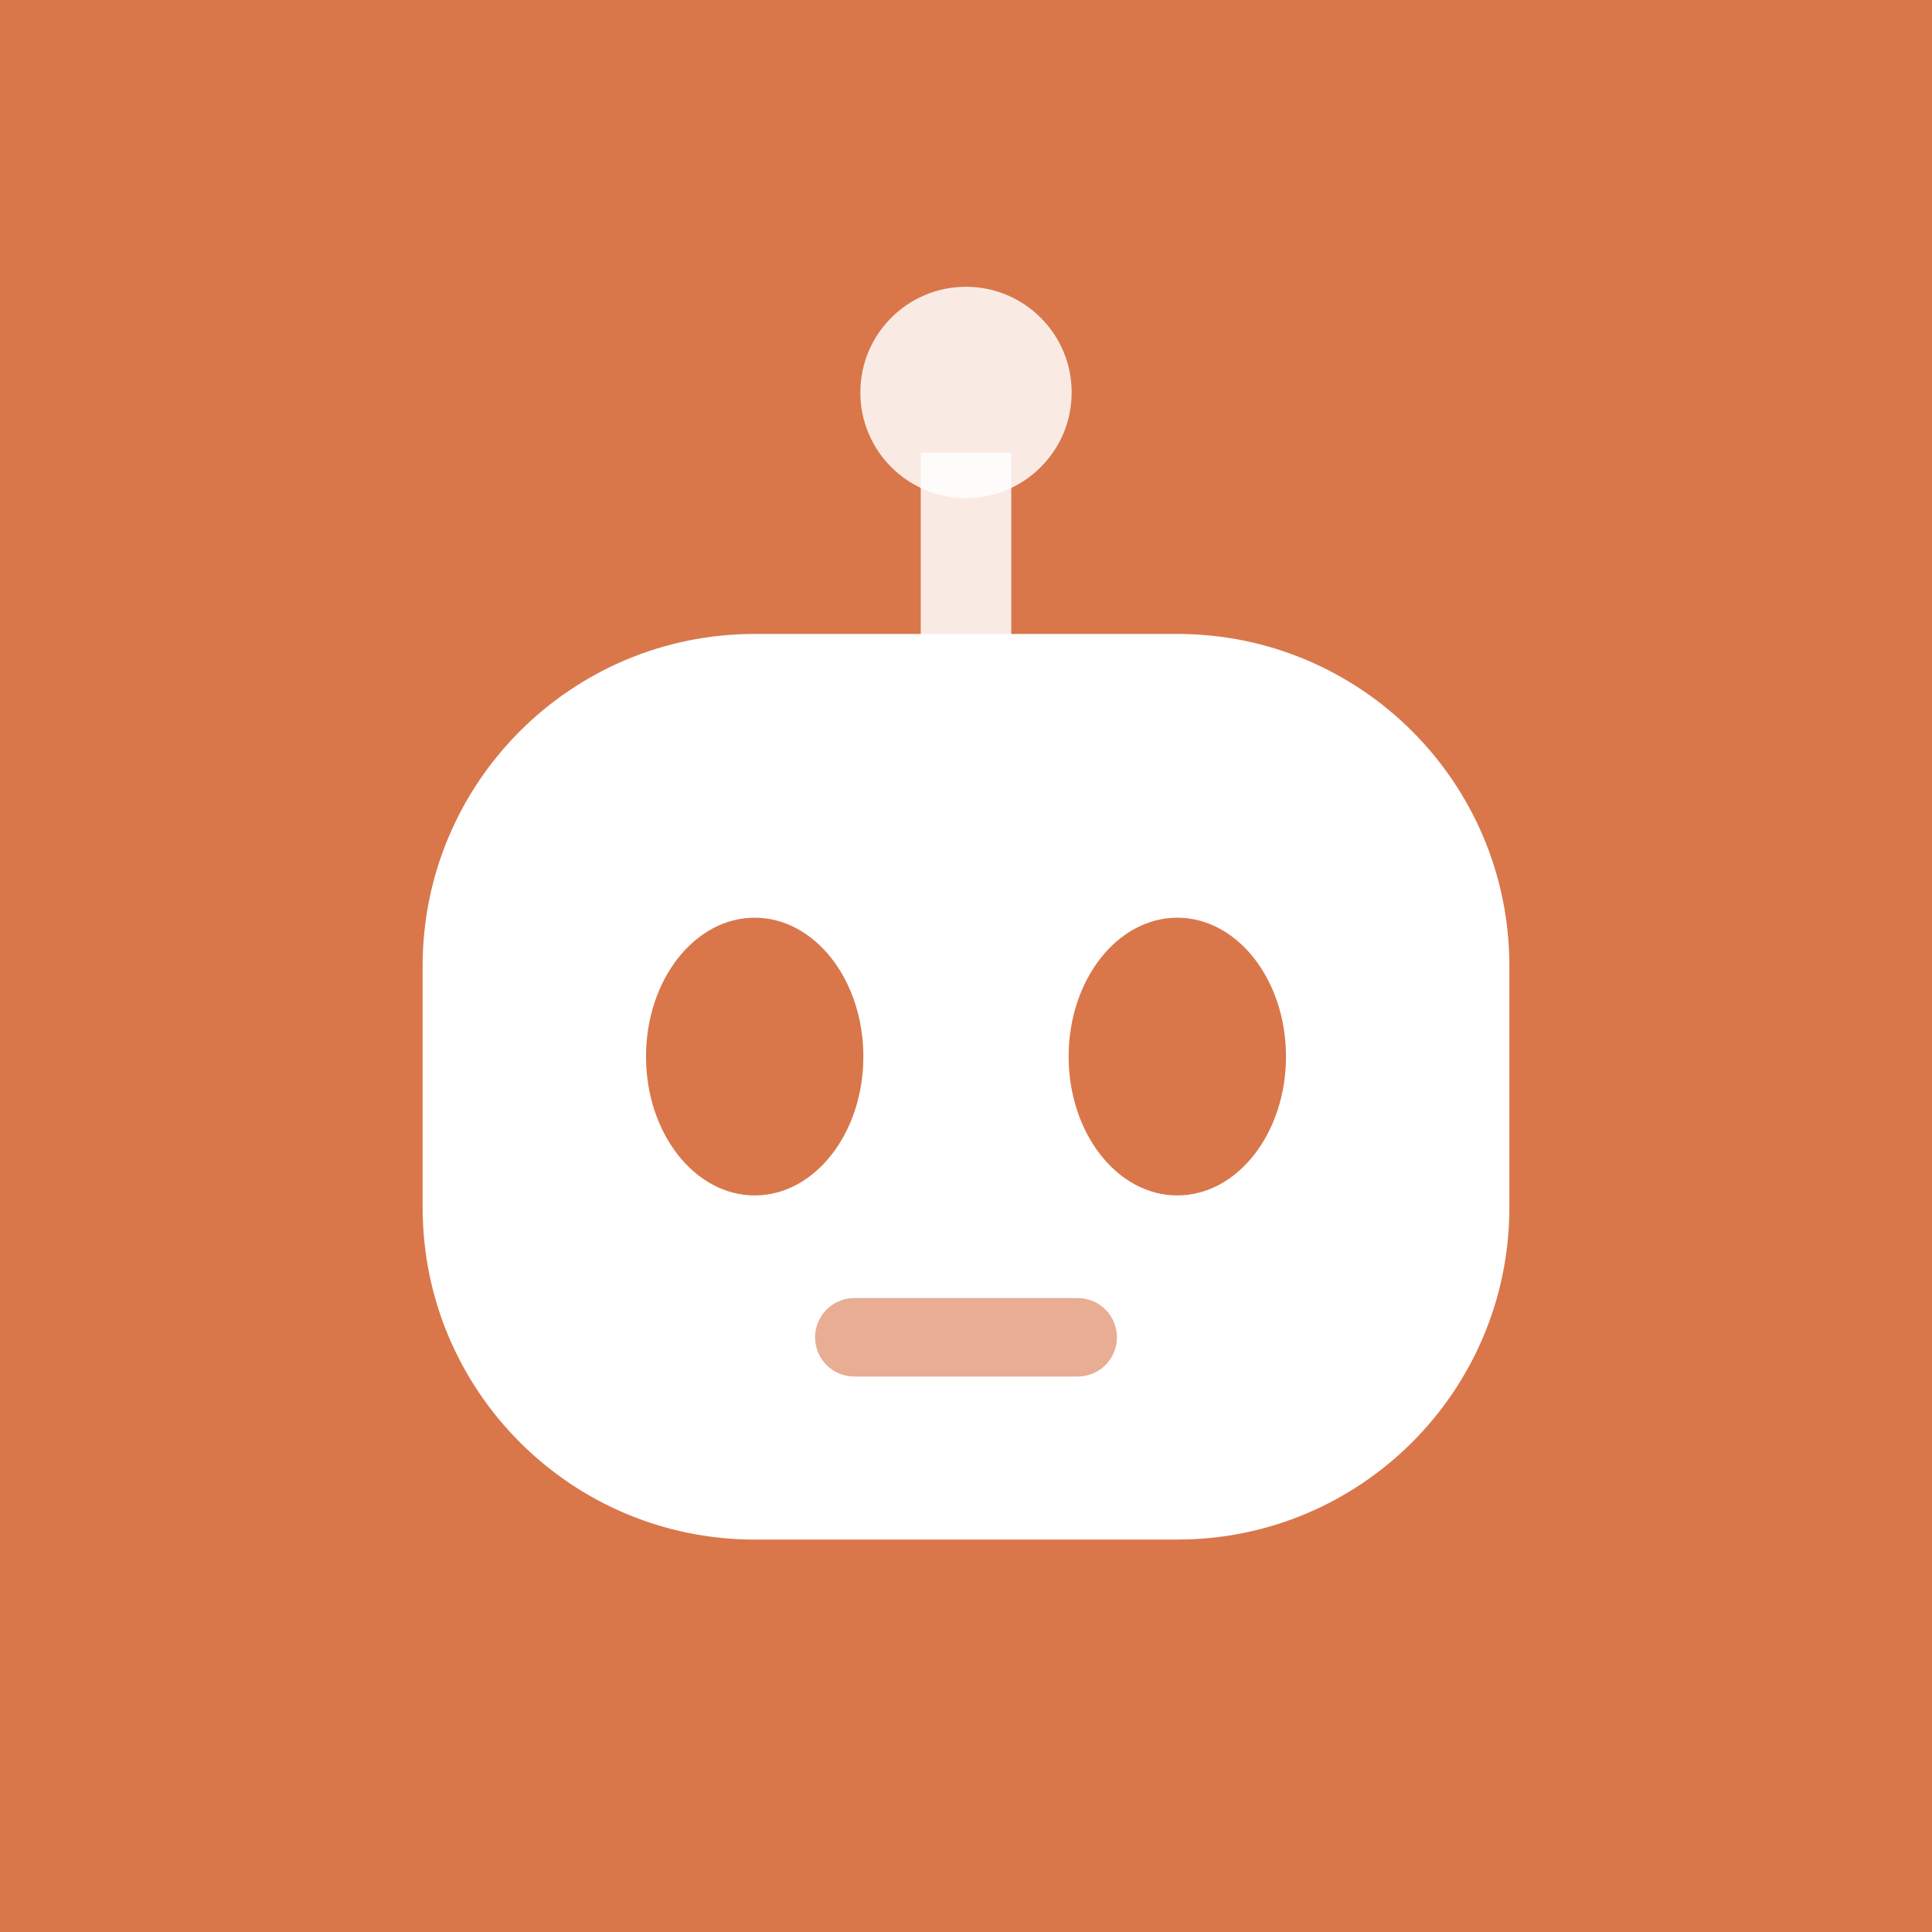
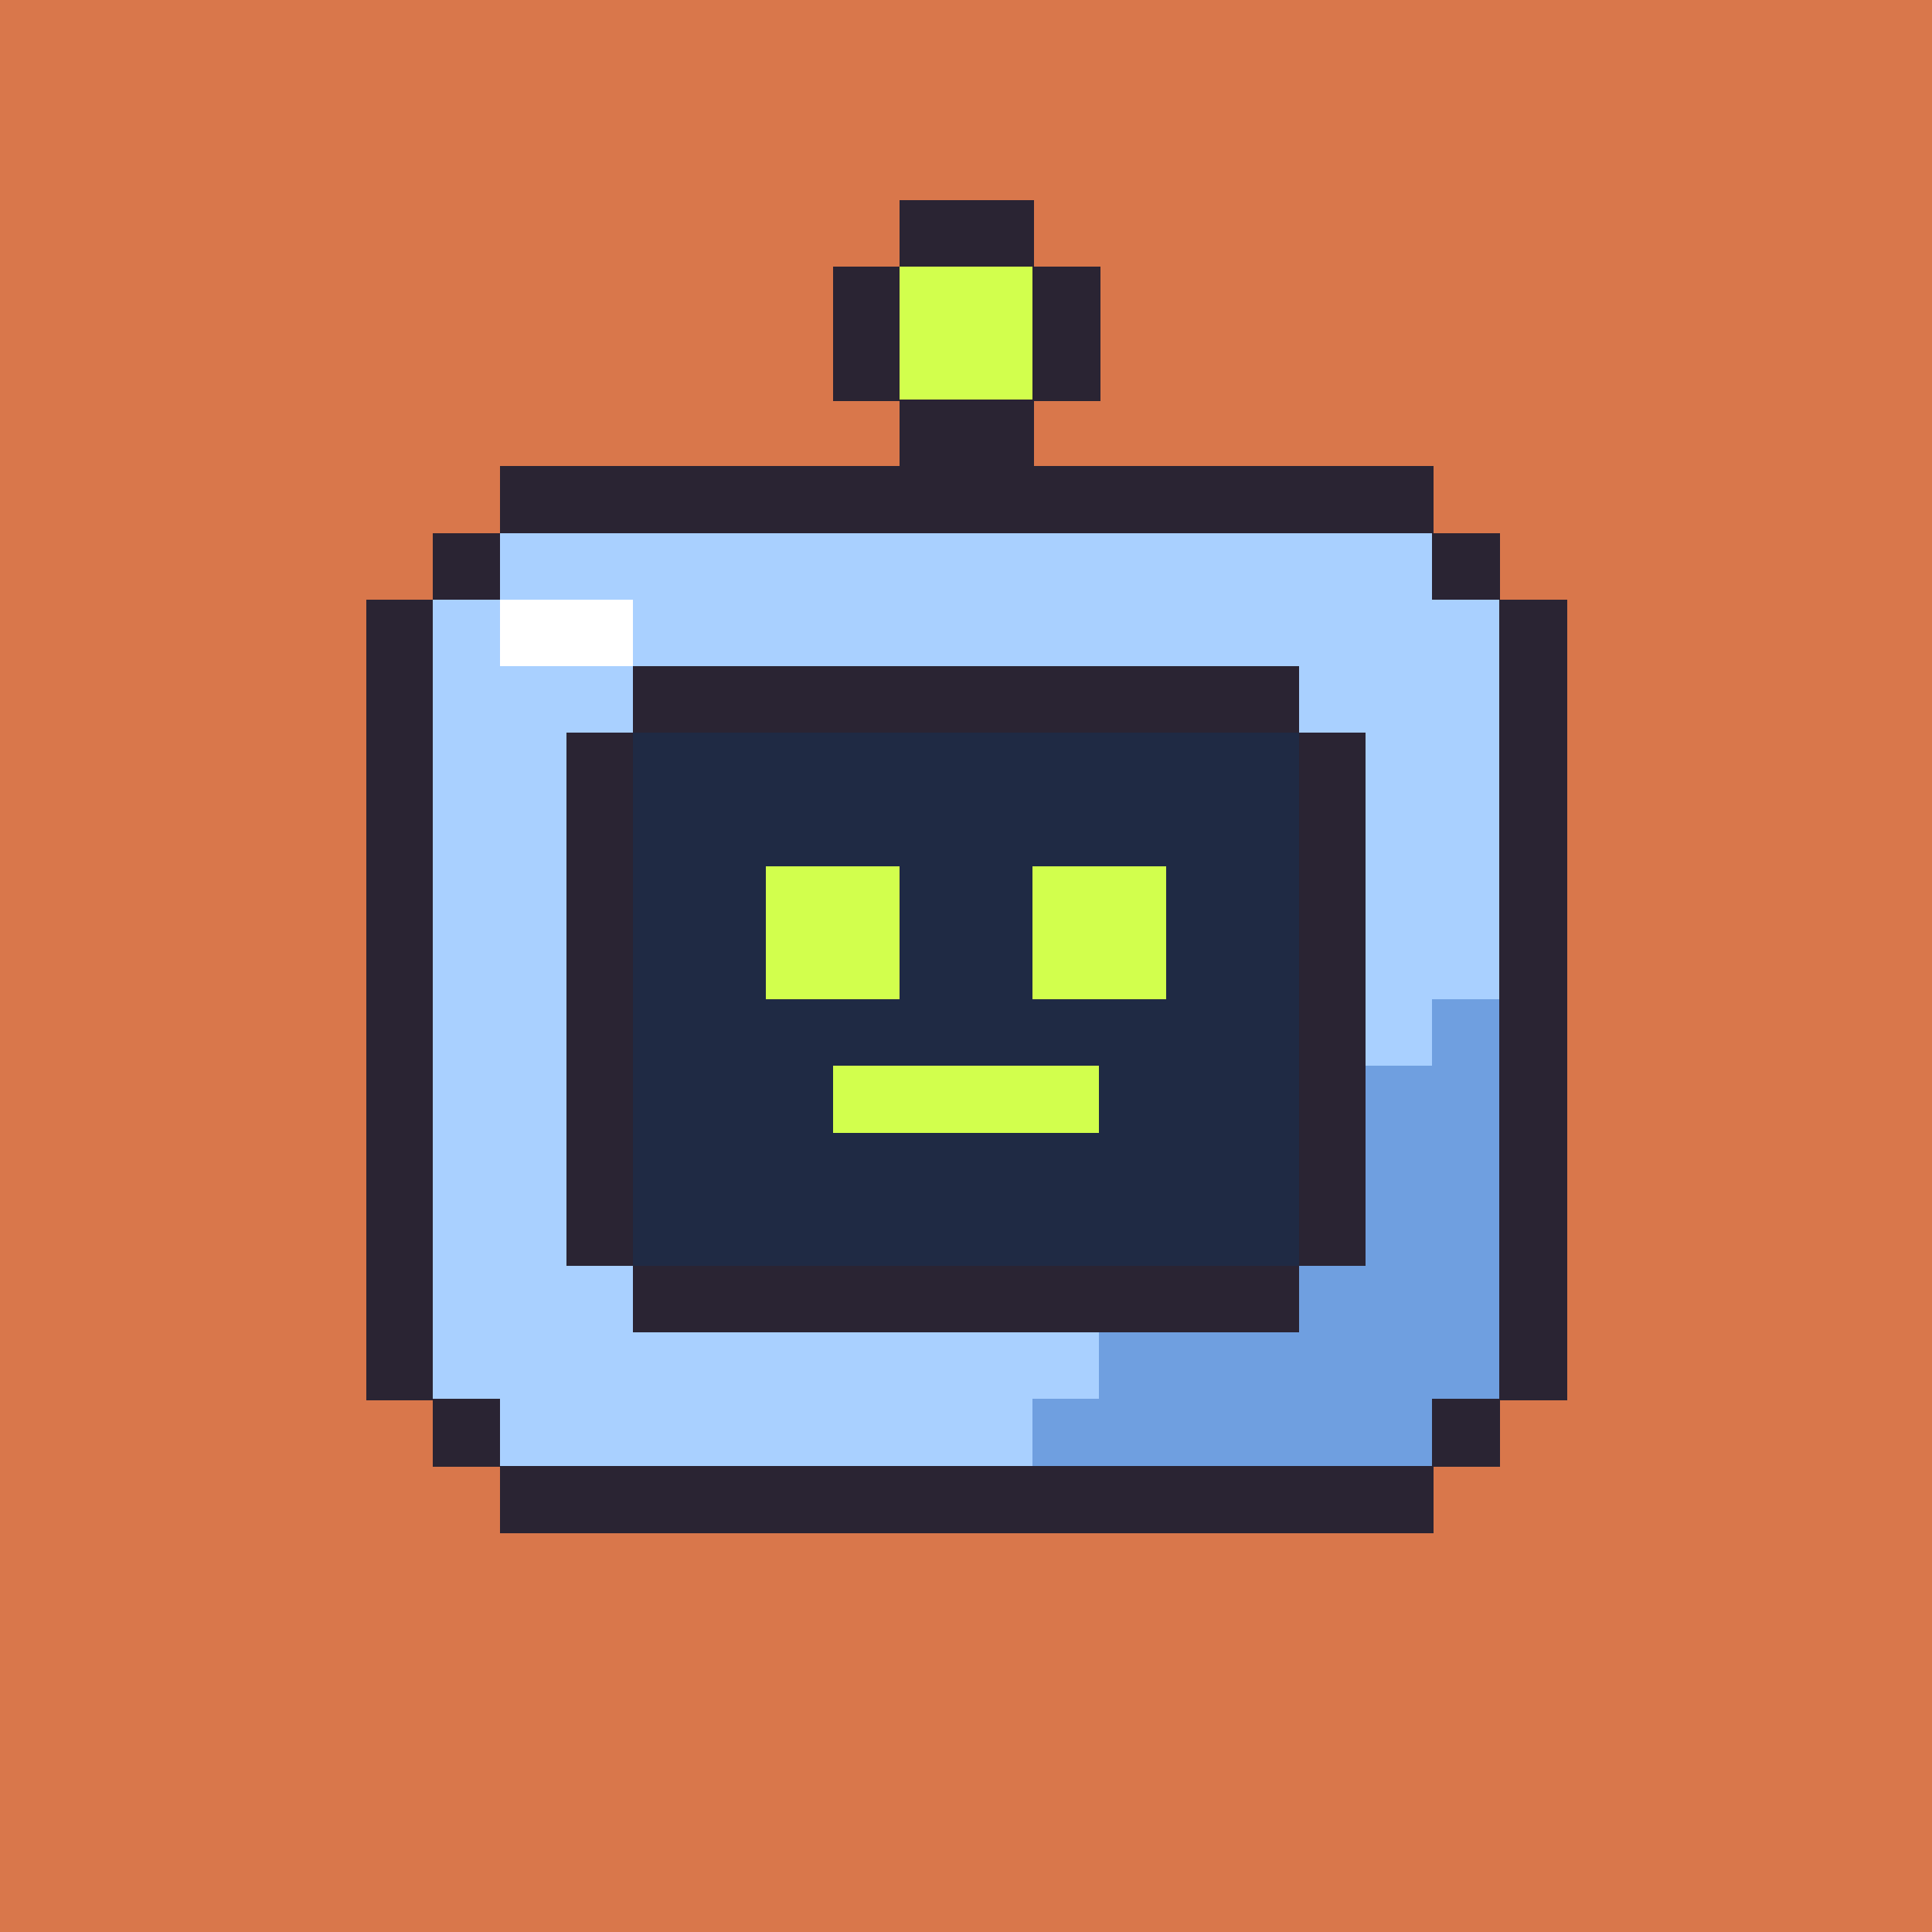
- <svg xmlns="http://www.w3.org/2000/svg" viewBox="0 0 64 64" role="img" aria-label="AI 주민">
-   <rect width="64" height="64" fill="#D9774B" />
-   <circle cx="32" cy="13" r="3.5" fill="#fff" fill-opacity=".85" />
-   <rect x="30.5" y="15" width="3" height="7" fill="#fff" fill-opacity=".85" />
-   <rect x="14" y="21" width="36" height="30" rx="11" fill="#fff" />
-   <ellipse cx="25" cy="35" rx="3.6" ry="4.6" fill="#D9774B" />
-   <ellipse cx="39" cy="35" rx="3.6" ry="4.6" fill="#D9774B" />
-   <rect x="27" y="43" width="10" height="2.6" rx="1.3" fill="#D9774B" fill-opacity=".6" />
+ <svg xmlns="http://www.w3.org/2000/svg" viewBox="-2.5 -2 29 29" shape-rendering="crispEdges" role="img" aria-label="AI 주민">
+   <rect x="-2.5" y="-2" width="29" height="29" fill="#D9774B" />
+   <rect x="11" y="1" width="1.02" height="1.02" fill="#2a2433" />
+   <rect x="12" y="1" width="1.02" height="1.02" fill="#2a2433" />
+   <rect x="10" y="2" width="1.02" height="1.02" fill="#2a2433" />
+   <rect x="11" y="2" width="1.02" height="1.02" fill="#d2ff4d" />
+   <rect x="12" y="2" width="1.02" height="1.02" fill="#d2ff4d" />
+   <rect x="13" y="2" width="1.02" height="1.02" fill="#2a2433" />
+   <rect x="10" y="3" width="1.02" height="1.02" fill="#2a2433" />
+   <rect x="11" y="3" width="1.02" height="1.02" fill="#d2ff4d" />
+   <rect x="12" y="3" width="1.02" height="1.02" fill="#d2ff4d" />
+   <rect x="13" y="3" width="1.02" height="1.02" fill="#2a2433" />
+   <rect x="11" y="4" width="1.02" height="1.02" fill="#2a2433" />
+   <rect x="12" y="4" width="1.02" height="1.02" fill="#2a2433" />
+   <rect x="5" y="5" width="1.02" height="1.02" fill="#2a2433" />
+   <rect x="6" y="5" width="1.02" height="1.02" fill="#2a2433" />
+   <rect x="7" y="5" width="1.02" height="1.02" fill="#2a2433" />
+   <rect x="8" y="5" width="1.02" height="1.02" fill="#2a2433" />
+   <rect x="9" y="5" width="1.02" height="1.02" fill="#2a2433" />
+   <rect x="10" y="5" width="1.02" height="1.02" fill="#2a2433" />
+   <rect x="11" y="5" width="1.02" height="1.02" fill="#2a2433" />
+   <rect x="12" y="5" width="1.02" height="1.02" fill="#2a2433" />
+   <rect x="13" y="5" width="1.02" height="1.02" fill="#2a2433" />
+   <rect x="14" y="5" width="1.02" height="1.02" fill="#2a2433" />
+   <rect x="15" y="5" width="1.02" height="1.02" fill="#2a2433" />
+   <rect x="16" y="5" width="1.02" height="1.02" fill="#2a2433" />
+   <rect x="17" y="5" width="1.02" height="1.02" fill="#2a2433" />
+   <rect x="18" y="5" width="1.02" height="1.02" fill="#2a2433" />
+   <rect x="4" y="6" width="1.02" height="1.02" fill="#2a2433" />
+   <rect x="5" y="6" width="1.02" height="1.02" fill="#a9d0ff" />
+   <rect x="6" y="6" width="1.02" height="1.02" fill="#a9d0ff" />
+   <rect x="7" y="6" width="1.02" height="1.02" fill="#a9d0ff" />
+   <rect x="8" y="6" width="1.02" height="1.02" fill="#a9d0ff" />
+   <rect x="9" y="6" width="1.02" height="1.02" fill="#a9d0ff" />
+   <rect x="10" y="6" width="1.02" height="1.02" fill="#a9d0ff" />
+   <rect x="11" y="6" width="1.02" height="1.02" fill="#a9d0ff" />
+   <rect x="12" y="6" width="1.02" height="1.02" fill="#a9d0ff" />
+   <rect x="13" y="6" width="1.02" height="1.02" fill="#a9d0ff" />
+   <rect x="14" y="6" width="1.02" height="1.02" fill="#a9d0ff" />
+   <rect x="15" y="6" width="1.02" height="1.02" fill="#a9d0ff" />
+   <rect x="16" y="6" width="1.02" height="1.02" fill="#a9d0ff" />
+   <rect x="17" y="6" width="1.02" height="1.02" fill="#a9d0ff" />
+   <rect x="18" y="6" width="1.02" height="1.02" fill="#a9d0ff" />
+   <rect x="19" y="6" width="1.02" height="1.02" fill="#2a2433" />
+   <rect x="3" y="7" width="1.02" height="1.02" fill="#2a2433" />
+   <rect x="4" y="7" width="1.02" height="1.02" fill="#a9d0ff" />
+   <rect x="5" y="7" width="1.02" height="1.02" fill="#ffffff" />
+   <rect x="6" y="7" width="1.02" height="1.02" fill="#ffffff" />
+   <rect x="7" y="7" width="1.02" height="1.02" fill="#a9d0ff" />
+   <rect x="8" y="7" width="1.02" height="1.02" fill="#a9d0ff" />
+   <rect x="9" y="7" width="1.02" height="1.02" fill="#a9d0ff" />
+   <rect x="10" y="7" width="1.02" height="1.02" fill="#a9d0ff" />
+   <rect x="11" y="7" width="1.02" height="1.02" fill="#a9d0ff" />
+   <rect x="12" y="7" width="1.02" height="1.02" fill="#a9d0ff" />
+   <rect x="13" y="7" width="1.02" height="1.02" fill="#a9d0ff" />
+   <rect x="14" y="7" width="1.02" height="1.02" fill="#a9d0ff" />
+   <rect x="15" y="7" width="1.02" height="1.02" fill="#a9d0ff" />
+   <rect x="16" y="7" width="1.02" height="1.02" fill="#a9d0ff" />
+   <rect x="17" y="7" width="1.02" height="1.02" fill="#a9d0ff" />
+   <rect x="18" y="7" width="1.02" height="1.02" fill="#a9d0ff" />
+   <rect x="19" y="7" width="1.02" height="1.02" fill="#a9d0ff" />
+   <rect x="20" y="7" width="1.02" height="1.02" fill="#2a2433" />
+   <rect x="3" y="8" width="1.02" height="1.02" fill="#2a2433" />
+   <rect x="4" y="8" width="1.02" height="1.02" fill="#a9d0ff" />
+   <rect x="5" y="8" width="1.02" height="1.02" fill="#a9d0ff" />
+   <rect x="6" y="8" width="1.02" height="1.02" fill="#a9d0ff" />
+   <rect x="7" y="8" width="1.02" height="1.02" fill="#2a2433" />
+   <rect x="8" y="8" width="1.02" height="1.02" fill="#2a2433" />
+   <rect x="9" y="8" width="1.02" height="1.02" fill="#2a2433" />
+   <rect x="10" y="8" width="1.02" height="1.02" fill="#2a2433" />
+   <rect x="11" y="8" width="1.02" height="1.02" fill="#2a2433" />
+   <rect x="12" y="8" width="1.02" height="1.02" fill="#2a2433" />
+   <rect x="13" y="8" width="1.02" height="1.02" fill="#2a2433" />
+   <rect x="14" y="8" width="1.02" height="1.02" fill="#2a2433" />
+   <rect x="15" y="8" width="1.02" height="1.02" fill="#2a2433" />
+   <rect x="16" y="8" width="1.02" height="1.02" fill="#2a2433" />
+   <rect x="17" y="8" width="1.02" height="1.02" fill="#a9d0ff" />
+   <rect x="18" y="8" width="1.02" height="1.02" fill="#a9d0ff" />
+   <rect x="19" y="8" width="1.02" height="1.02" fill="#a9d0ff" />
+   <rect x="20" y="8" width="1.02" height="1.02" fill="#2a2433" />
+   <rect x="3" y="9" width="1.02" height="1.02" fill="#2a2433" />
+   <rect x="4" y="9" width="1.02" height="1.02" fill="#a9d0ff" />
+   <rect x="5" y="9" width="1.02" height="1.02" fill="#a9d0ff" />
+   <rect x="6" y="9" width="1.02" height="1.02" fill="#2a2433" />
+   <rect x="7" y="9" width="1.02" height="1.02" fill="#1f2a44" />
+   <rect x="8" y="9" width="1.02" height="1.02" fill="#1f2a44" />
+   <rect x="9" y="9" width="1.02" height="1.02" fill="#1f2a44" />
+   <rect x="10" y="9" width="1.02" height="1.02" fill="#1f2a44" />
+   <rect x="11" y="9" width="1.02" height="1.02" fill="#1f2a44" />
+   <rect x="12" y="9" width="1.02" height="1.02" fill="#1f2a44" />
+   <rect x="13" y="9" width="1.02" height="1.02" fill="#1f2a44" />
+   <rect x="14" y="9" width="1.02" height="1.02" fill="#1f2a44" />
+   <rect x="15" y="9" width="1.02" height="1.02" fill="#1f2a44" />
+   <rect x="16" y="9" width="1.02" height="1.02" fill="#1f2a44" />
+   <rect x="17" y="9" width="1.02" height="1.02" fill="#2a2433" />
+   <rect x="18" y="9" width="1.02" height="1.02" fill="#a9d0ff" />
+   <rect x="19" y="9" width="1.02" height="1.02" fill="#a9d0ff" />
+   <rect x="20" y="9" width="1.02" height="1.02" fill="#2a2433" />
+   <rect x="3" y="10" width="1.02" height="1.02" fill="#2a2433" />
+   <rect x="4" y="10" width="1.02" height="1.02" fill="#a9d0ff" />
+   <rect x="5" y="10" width="1.02" height="1.02" fill="#a9d0ff" />
+   <rect x="6" y="10" width="1.02" height="1.02" fill="#2a2433" />
+   <rect x="7" y="10" width="1.02" height="1.02" fill="#1f2a44" />
+   <rect x="8" y="10" width="1.02" height="1.02" fill="#1f2a44" />
+   <rect x="9" y="10" width="1.02" height="1.02" fill="#1f2a44" />
+   <rect x="10" y="10" width="1.02" height="1.02" fill="#1f2a44" />
+   <rect x="11" y="10" width="1.02" height="1.02" fill="#1f2a44" />
+   <rect x="12" y="10" width="1.02" height="1.02" fill="#1f2a44" />
+   <rect x="13" y="10" width="1.02" height="1.02" fill="#1f2a44" />
+   <rect x="14" y="10" width="1.02" height="1.02" fill="#1f2a44" />
+   <rect x="15" y="10" width="1.02" height="1.02" fill="#1f2a44" />
+   <rect x="16" y="10" width="1.02" height="1.02" fill="#1f2a44" />
+   <rect x="17" y="10" width="1.02" height="1.02" fill="#2a2433" />
+   <rect x="18" y="10" width="1.02" height="1.02" fill="#a9d0ff" />
+   <rect x="19" y="10" width="1.02" height="1.02" fill="#a9d0ff" />
+   <rect x="20" y="10" width="1.02" height="1.02" fill="#2a2433" />
+   <rect x="3" y="11" width="1.02" height="1.02" fill="#2a2433" />
+   <rect x="4" y="11" width="1.02" height="1.02" fill="#a9d0ff" />
+   <rect x="5" y="11" width="1.02" height="1.02" fill="#a9d0ff" />
+   <rect x="6" y="11" width="1.02" height="1.02" fill="#2a2433" />
+   <rect x="7" y="11" width="1.02" height="1.02" fill="#1f2a44" />
+   <rect x="8" y="11" width="1.02" height="1.02" fill="#1f2a44" />
+   <rect x="9" y="11" width="1.02" height="1.02" fill="#d2ff4d" />
+   <rect x="10" y="11" width="1.02" height="1.02" fill="#d2ff4d" />
+   <rect x="11" y="11" width="1.02" height="1.02" fill="#1f2a44" />
+   <rect x="12" y="11" width="1.02" height="1.02" fill="#1f2a44" />
+   <rect x="13" y="11" width="1.02" height="1.02" fill="#d2ff4d" />
+   <rect x="14" y="11" width="1.02" height="1.02" fill="#d2ff4d" />
+   <rect x="15" y="11" width="1.02" height="1.02" fill="#1f2a44" />
+   <rect x="16" y="11" width="1.02" height="1.02" fill="#1f2a44" />
+   <rect x="17" y="11" width="1.02" height="1.02" fill="#2a2433" />
+   <rect x="18" y="11" width="1.02" height="1.02" fill="#a9d0ff" />
+   <rect x="19" y="11" width="1.02" height="1.02" fill="#a9d0ff" />
+   <rect x="20" y="11" width="1.02" height="1.02" fill="#2a2433" />
+   <rect x="3" y="12" width="1.02" height="1.02" fill="#2a2433" />
+   <rect x="4" y="12" width="1.02" height="1.02" fill="#a9d0ff" />
+   <rect x="5" y="12" width="1.02" height="1.02" fill="#a9d0ff" />
+   <rect x="6" y="12" width="1.02" height="1.02" fill="#2a2433" />
+   <rect x="7" y="12" width="1.02" height="1.02" fill="#1f2a44" />
+   <rect x="8" y="12" width="1.02" height="1.02" fill="#1f2a44" />
+   <rect x="9" y="12" width="1.02" height="1.02" fill="#d2ff4d" />
+   <rect x="10" y="12" width="1.02" height="1.02" fill="#d2ff4d" />
+   <rect x="11" y="12" width="1.02" height="1.02" fill="#1f2a44" />
+   <rect x="12" y="12" width="1.02" height="1.02" fill="#1f2a44" />
+   <rect x="13" y="12" width="1.02" height="1.02" fill="#d2ff4d" />
+   <rect x="14" y="12" width="1.02" height="1.02" fill="#d2ff4d" />
+   <rect x="15" y="12" width="1.02" height="1.02" fill="#1f2a44" />
+   <rect x="16" y="12" width="1.02" height="1.02" fill="#1f2a44" />
+   <rect x="17" y="12" width="1.02" height="1.02" fill="#2a2433" />
+   <rect x="18" y="12" width="1.02" height="1.02" fill="#a9d0ff" />
+   <rect x="19" y="12" width="1.02" height="1.02" fill="#a9d0ff" />
+   <rect x="20" y="12" width="1.02" height="1.02" fill="#2a2433" />
+   <rect x="3" y="13" width="1.02" height="1.02" fill="#2a2433" />
+   <rect x="4" y="13" width="1.02" height="1.02" fill="#a9d0ff" />
+   <rect x="5" y="13" width="1.02" height="1.02" fill="#a9d0ff" />
+   <rect x="6" y="13" width="1.02" height="1.02" fill="#2a2433" />
+   <rect x="7" y="13" width="1.02" height="1.02" fill="#1f2a44" />
+   <rect x="8" y="13" width="1.02" height="1.02" fill="#1f2a44" />
+   <rect x="9" y="13" width="1.02" height="1.02" fill="#1f2a44" />
+   <rect x="10" y="13" width="1.02" height="1.02" fill="#1f2a44" />
+   <rect x="11" y="13" width="1.02" height="1.02" fill="#1f2a44" />
+   <rect x="12" y="13" width="1.02" height="1.02" fill="#1f2a44" />
+   <rect x="13" y="13" width="1.02" height="1.02" fill="#1f2a44" />
+   <rect x="14" y="13" width="1.02" height="1.02" fill="#1f2a44" />
+   <rect x="15" y="13" width="1.02" height="1.02" fill="#1f2a44" />
+   <rect x="16" y="13" width="1.02" height="1.02" fill="#1f2a44" />
+   <rect x="17" y="13" width="1.02" height="1.02" fill="#2a2433" />
+   <rect x="18" y="13" width="1.02" height="1.02" fill="#a9d0ff" />
+   <rect x="19" y="13" width="1.02" height="1.02" fill="#6f9fe0" />
+   <rect x="20" y="13" width="1.02" height="1.02" fill="#2a2433" />
+   <rect x="3" y="14" width="1.02" height="1.02" fill="#2a2433" />
+   <rect x="4" y="14" width="1.02" height="1.02" fill="#a9d0ff" />
+   <rect x="5" y="14" width="1.02" height="1.02" fill="#a9d0ff" />
+   <rect x="6" y="14" width="1.02" height="1.02" fill="#2a2433" />
+   <rect x="7" y="14" width="1.02" height="1.02" fill="#1f2a44" />
+   <rect x="8" y="14" width="1.02" height="1.02" fill="#1f2a44" />
+   <rect x="9" y="14" width="1.02" height="1.02" fill="#1f2a44" />
+   <rect x="10" y="14" width="1.02" height="1.02" fill="#d2ff4d" />
+   <rect x="11" y="14" width="1.02" height="1.02" fill="#d2ff4d" />
+   <rect x="12" y="14" width="1.02" height="1.02" fill="#d2ff4d" />
+   <rect x="13" y="14" width="1.02" height="1.02" fill="#d2ff4d" />
+   <rect x="14" y="14" width="1.02" height="1.02" fill="#1f2a44" />
+   <rect x="15" y="14" width="1.02" height="1.02" fill="#1f2a44" />
+   <rect x="16" y="14" width="1.02" height="1.02" fill="#1f2a44" />
+   <rect x="17" y="14" width="1.02" height="1.02" fill="#2a2433" />
+   <rect x="18" y="14" width="1.02" height="1.02" fill="#6f9fe0" />
+   <rect x="19" y="14" width="1.02" height="1.02" fill="#6f9fe0" />
+   <rect x="20" y="14" width="1.02" height="1.02" fill="#2a2433" />
+   <rect x="3" y="15" width="1.02" height="1.02" fill="#2a2433" />
+   <rect x="4" y="15" width="1.02" height="1.02" fill="#a9d0ff" />
+   <rect x="5" y="15" width="1.02" height="1.02" fill="#a9d0ff" />
+   <rect x="6" y="15" width="1.02" height="1.02" fill="#2a2433" />
+   <rect x="7" y="15" width="1.02" height="1.02" fill="#1f2a44" />
+   <rect x="8" y="15" width="1.02" height="1.02" fill="#1f2a44" />
+   <rect x="9" y="15" width="1.02" height="1.02" fill="#1f2a44" />
+   <rect x="10" y="15" width="1.02" height="1.02" fill="#1f2a44" />
+   <rect x="11" y="15" width="1.02" height="1.02" fill="#1f2a44" />
+   <rect x="12" y="15" width="1.02" height="1.02" fill="#1f2a44" />
+   <rect x="13" y="15" width="1.02" height="1.02" fill="#1f2a44" />
+   <rect x="14" y="15" width="1.02" height="1.02" fill="#1f2a44" />
+   <rect x="15" y="15" width="1.02" height="1.02" fill="#1f2a44" />
+   <rect x="16" y="15" width="1.02" height="1.02" fill="#1f2a44" />
+   <rect x="17" y="15" width="1.02" height="1.02" fill="#2a2433" />
+   <rect x="18" y="15" width="1.02" height="1.02" fill="#6f9fe0" />
+   <rect x="19" y="15" width="1.02" height="1.02" fill="#6f9fe0" />
+   <rect x="20" y="15" width="1.02" height="1.02" fill="#2a2433" />
+   <rect x="3" y="16" width="1.02" height="1.02" fill="#2a2433" />
+   <rect x="4" y="16" width="1.02" height="1.02" fill="#a9d0ff" />
+   <rect x="5" y="16" width="1.02" height="1.02" fill="#a9d0ff" />
+   <rect x="6" y="16" width="1.02" height="1.02" fill="#2a2433" />
+   <rect x="7" y="16" width="1.02" height="1.02" fill="#1f2a44" />
+   <rect x="8" y="16" width="1.02" height="1.02" fill="#1f2a44" />
+   <rect x="9" y="16" width="1.02" height="1.02" fill="#1f2a44" />
+   <rect x="10" y="16" width="1.02" height="1.02" fill="#1f2a44" />
+   <rect x="11" y="16" width="1.02" height="1.02" fill="#1f2a44" />
+   <rect x="12" y="16" width="1.02" height="1.02" fill="#1f2a44" />
+   <rect x="13" y="16" width="1.02" height="1.02" fill="#1f2a44" />
+   <rect x="14" y="16" width="1.02" height="1.02" fill="#1f2a44" />
+   <rect x="15" y="16" width="1.02" height="1.02" fill="#1f2a44" />
+   <rect x="16" y="16" width="1.02" height="1.02" fill="#1f2a44" />
+   <rect x="17" y="16" width="1.02" height="1.02" fill="#2a2433" />
+   <rect x="18" y="16" width="1.02" height="1.02" fill="#6f9fe0" />
+   <rect x="19" y="16" width="1.02" height="1.02" fill="#6f9fe0" />
+   <rect x="20" y="16" width="1.02" height="1.02" fill="#2a2433" />
+   <rect x="3" y="17" width="1.02" height="1.02" fill="#2a2433" />
+   <rect x="4" y="17" width="1.02" height="1.02" fill="#a9d0ff" />
+   <rect x="5" y="17" width="1.02" height="1.02" fill="#a9d0ff" />
+   <rect x="6" y="17" width="1.02" height="1.02" fill="#a9d0ff" />
+   <rect x="7" y="17" width="1.02" height="1.02" fill="#2a2433" />
+   <rect x="8" y="17" width="1.02" height="1.02" fill="#2a2433" />
+   <rect x="9" y="17" width="1.02" height="1.02" fill="#2a2433" />
+   <rect x="10" y="17" width="1.02" height="1.02" fill="#2a2433" />
+   <rect x="11" y="17" width="1.02" height="1.02" fill="#2a2433" />
+   <rect x="12" y="17" width="1.02" height="1.02" fill="#2a2433" />
+   <rect x="13" y="17" width="1.02" height="1.02" fill="#2a2433" />
+   <rect x="14" y="17" width="1.02" height="1.02" fill="#2a2433" />
+   <rect x="15" y="17" width="1.02" height="1.02" fill="#2a2433" />
+   <rect x="16" y="17" width="1.02" height="1.02" fill="#2a2433" />
+   <rect x="17" y="17" width="1.02" height="1.02" fill="#6f9fe0" />
+   <rect x="18" y="17" width="1.02" height="1.02" fill="#6f9fe0" />
+   <rect x="19" y="17" width="1.02" height="1.02" fill="#6f9fe0" />
+   <rect x="20" y="17" width="1.02" height="1.02" fill="#2a2433" />
+   <rect x="3" y="18" width="1.02" height="1.02" fill="#2a2433" />
+   <rect x="4" y="18" width="1.02" height="1.02" fill="#a9d0ff" />
+   <rect x="5" y="18" width="1.02" height="1.02" fill="#a9d0ff" />
+   <rect x="6" y="18" width="1.02" height="1.02" fill="#a9d0ff" />
+   <rect x="7" y="18" width="1.02" height="1.02" fill="#a9d0ff" />
+   <rect x="8" y="18" width="1.02" height="1.02" fill="#a9d0ff" />
+   <rect x="9" y="18" width="1.02" height="1.02" fill="#a9d0ff" />
+   <rect x="10" y="18" width="1.02" height="1.02" fill="#a9d0ff" />
+   <rect x="11" y="18" width="1.02" height="1.02" fill="#a9d0ff" />
+   <rect x="12" y="18" width="1.02" height="1.02" fill="#a9d0ff" />
+   <rect x="13" y="18" width="1.02" height="1.02" fill="#a9d0ff" />
+   <rect x="14" y="18" width="1.02" height="1.02" fill="#6f9fe0" />
+   <rect x="15" y="18" width="1.02" height="1.02" fill="#6f9fe0" />
+   <rect x="16" y="18" width="1.02" height="1.02" fill="#6f9fe0" />
+   <rect x="17" y="18" width="1.02" height="1.02" fill="#6f9fe0" />
+   <rect x="18" y="18" width="1.02" height="1.02" fill="#6f9fe0" />
+   <rect x="19" y="18" width="1.02" height="1.02" fill="#6f9fe0" />
+   <rect x="20" y="18" width="1.02" height="1.02" fill="#2a2433" />
+   <rect x="4" y="19" width="1.02" height="1.02" fill="#2a2433" />
+   <rect x="5" y="19" width="1.02" height="1.02" fill="#a9d0ff" />
+   <rect x="6" y="19" width="1.02" height="1.02" fill="#a9d0ff" />
+   <rect x="7" y="19" width="1.02" height="1.02" fill="#a9d0ff" />
+   <rect x="8" y="19" width="1.02" height="1.02" fill="#a9d0ff" />
+   <rect x="9" y="19" width="1.02" height="1.02" fill="#a9d0ff" />
+   <rect x="10" y="19" width="1.02" height="1.02" fill="#a9d0ff" />
+   <rect x="11" y="19" width="1.02" height="1.02" fill="#a9d0ff" />
+   <rect x="12" y="19" width="1.02" height="1.02" fill="#a9d0ff" />
+   <rect x="13" y="19" width="1.02" height="1.02" fill="#6f9fe0" />
+   <rect x="14" y="19" width="1.02" height="1.02" fill="#6f9fe0" />
+   <rect x="15" y="19" width="1.02" height="1.02" fill="#6f9fe0" />
+   <rect x="16" y="19" width="1.02" height="1.02" fill="#6f9fe0" />
+   <rect x="17" y="19" width="1.02" height="1.02" fill="#6f9fe0" />
+   <rect x="18" y="19" width="1.02" height="1.02" fill="#6f9fe0" />
+   <rect x="19" y="19" width="1.02" height="1.02" fill="#2a2433" />
+   <rect x="5" y="20" width="1.02" height="1.02" fill="#2a2433" />
+   <rect x="6" y="20" width="1.02" height="1.02" fill="#2a2433" />
+   <rect x="7" y="20" width="1.02" height="1.02" fill="#2a2433" />
+   <rect x="8" y="20" width="1.02" height="1.02" fill="#2a2433" />
+   <rect x="9" y="20" width="1.02" height="1.02" fill="#2a2433" />
+   <rect x="10" y="20" width="1.02" height="1.02" fill="#2a2433" />
+   <rect x="11" y="20" width="1.02" height="1.02" fill="#2a2433" />
+   <rect x="12" y="20" width="1.02" height="1.02" fill="#2a2433" />
+   <rect x="13" y="20" width="1.02" height="1.02" fill="#2a2433" />
+   <rect x="14" y="20" width="1.02" height="1.02" fill="#2a2433" />
+   <rect x="15" y="20" width="1.02" height="1.02" fill="#2a2433" />
+   <rect x="16" y="20" width="1.02" height="1.02" fill="#2a2433" />
+   <rect x="17" y="20" width="1.02" height="1.02" fill="#2a2433" />
+   <rect x="18" y="20" width="1.02" height="1.02" fill="#2a2433" />
</svg>
